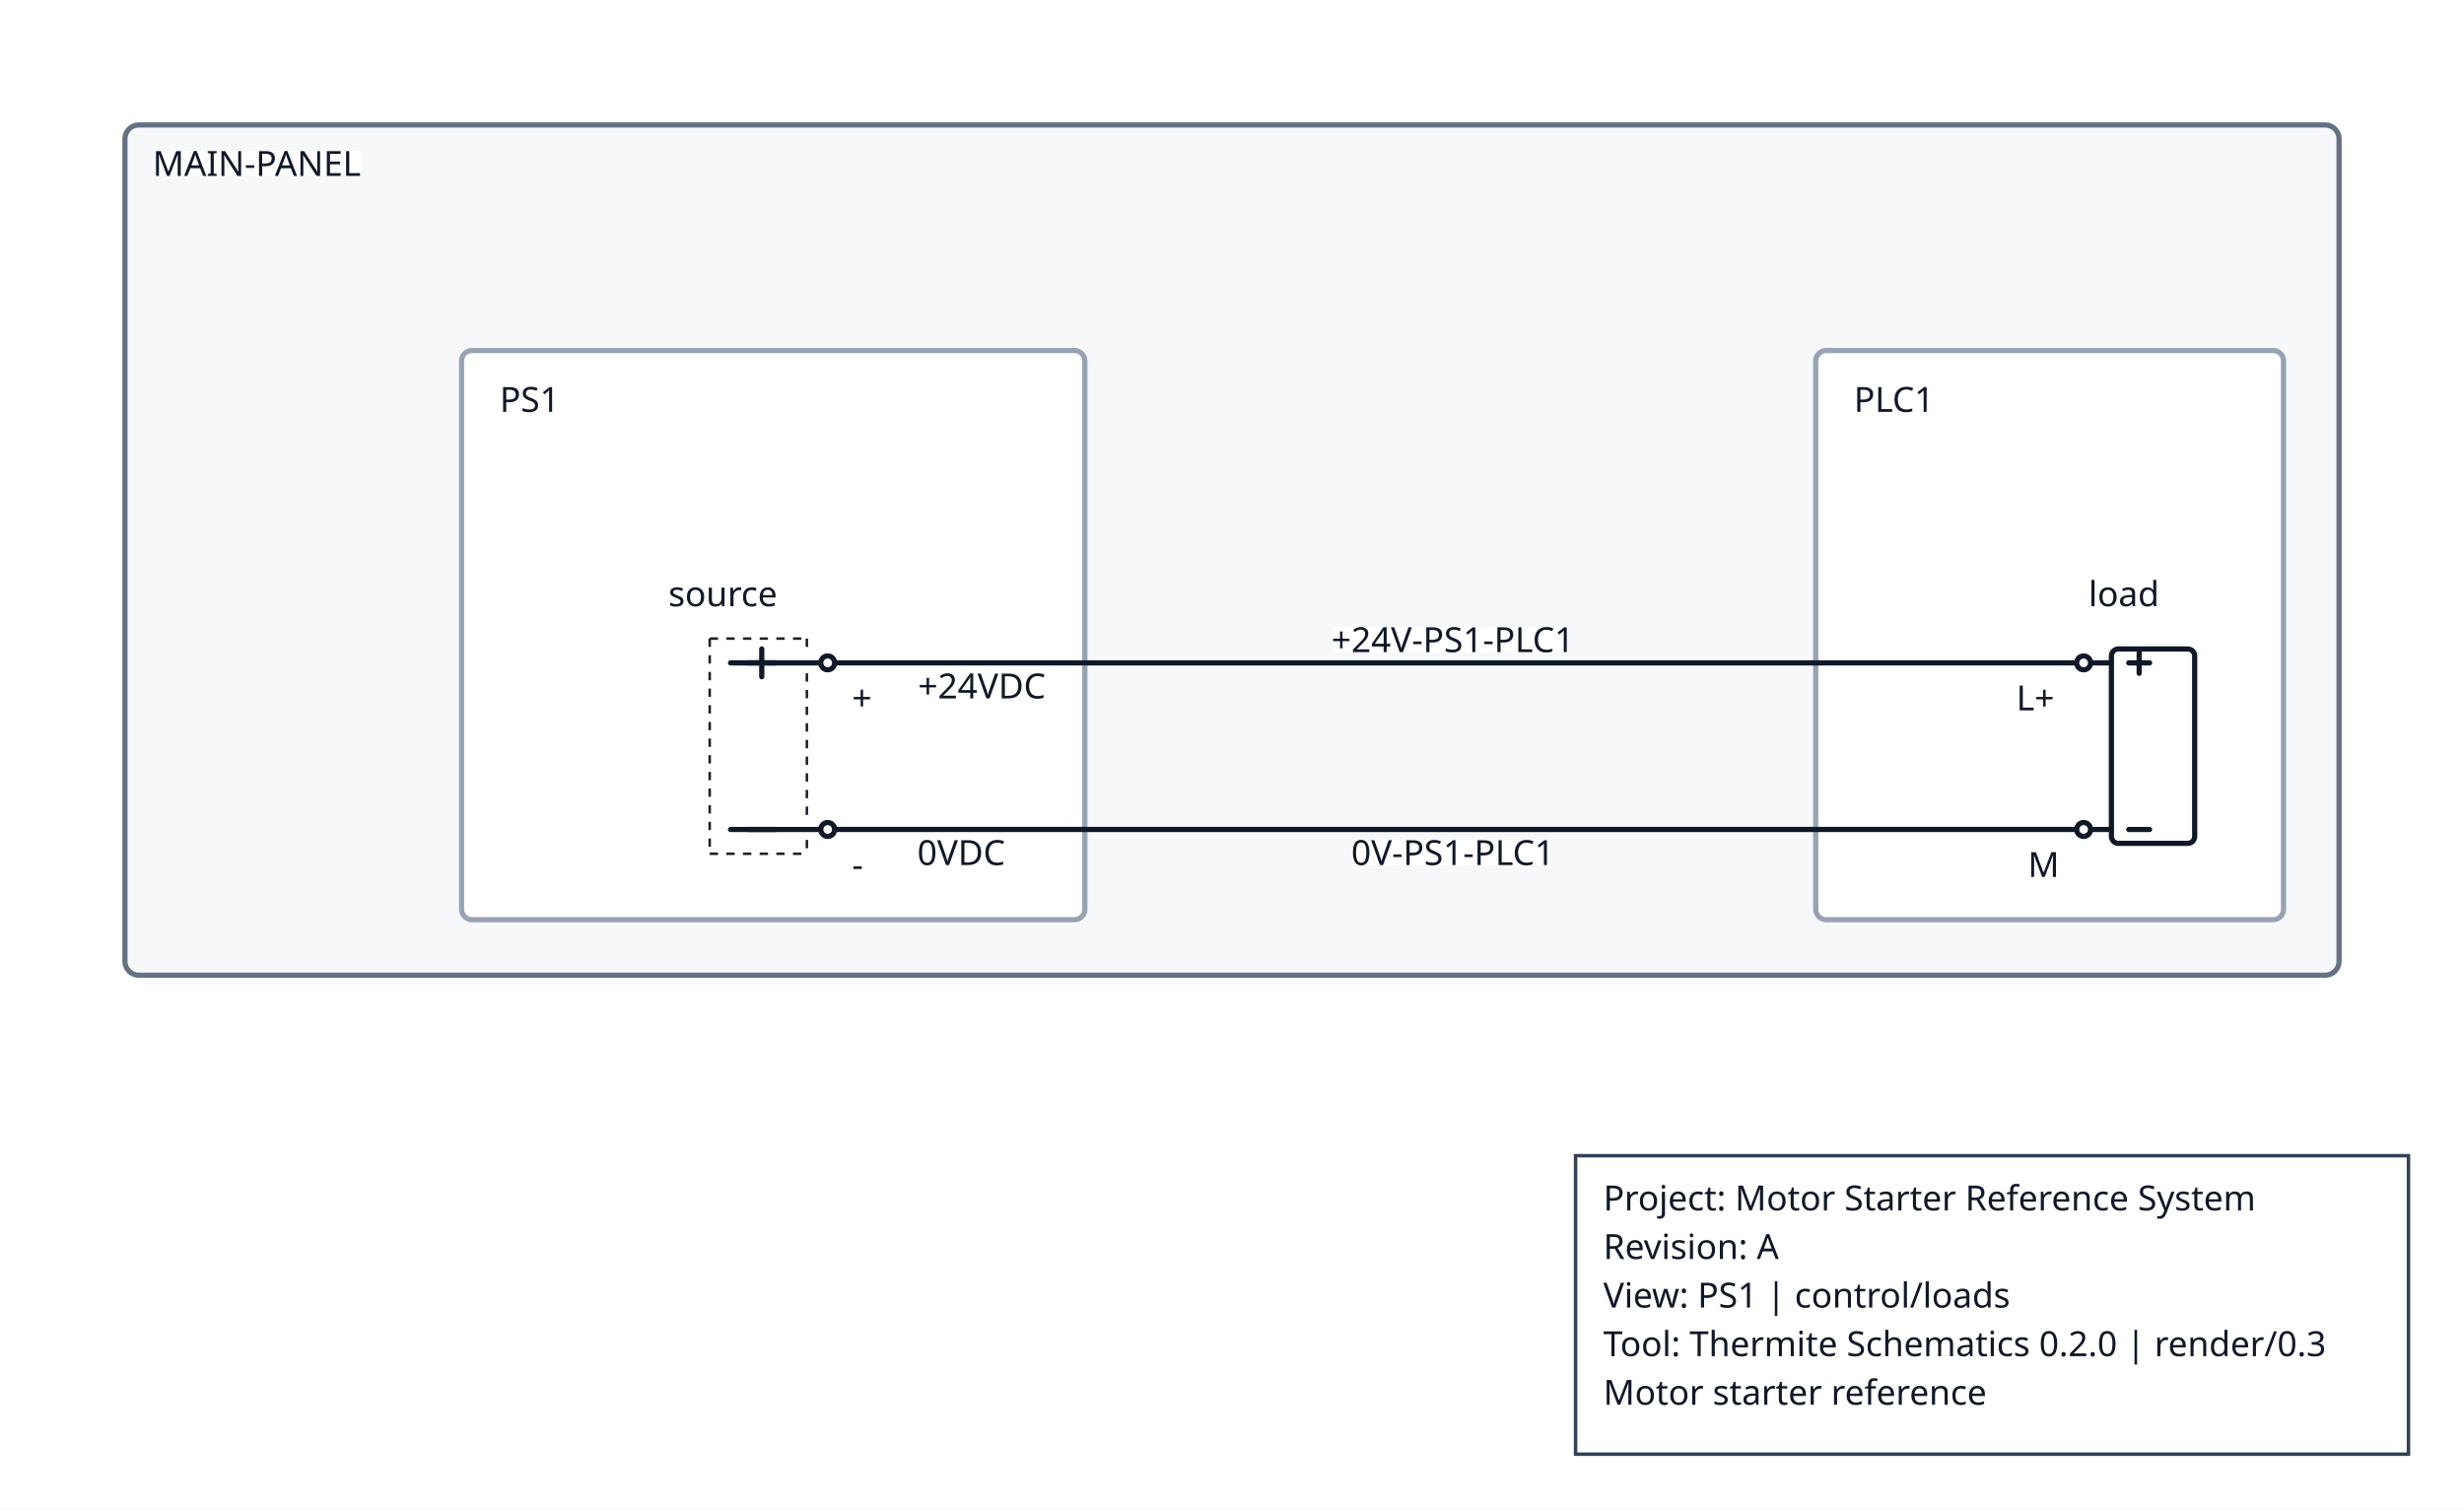
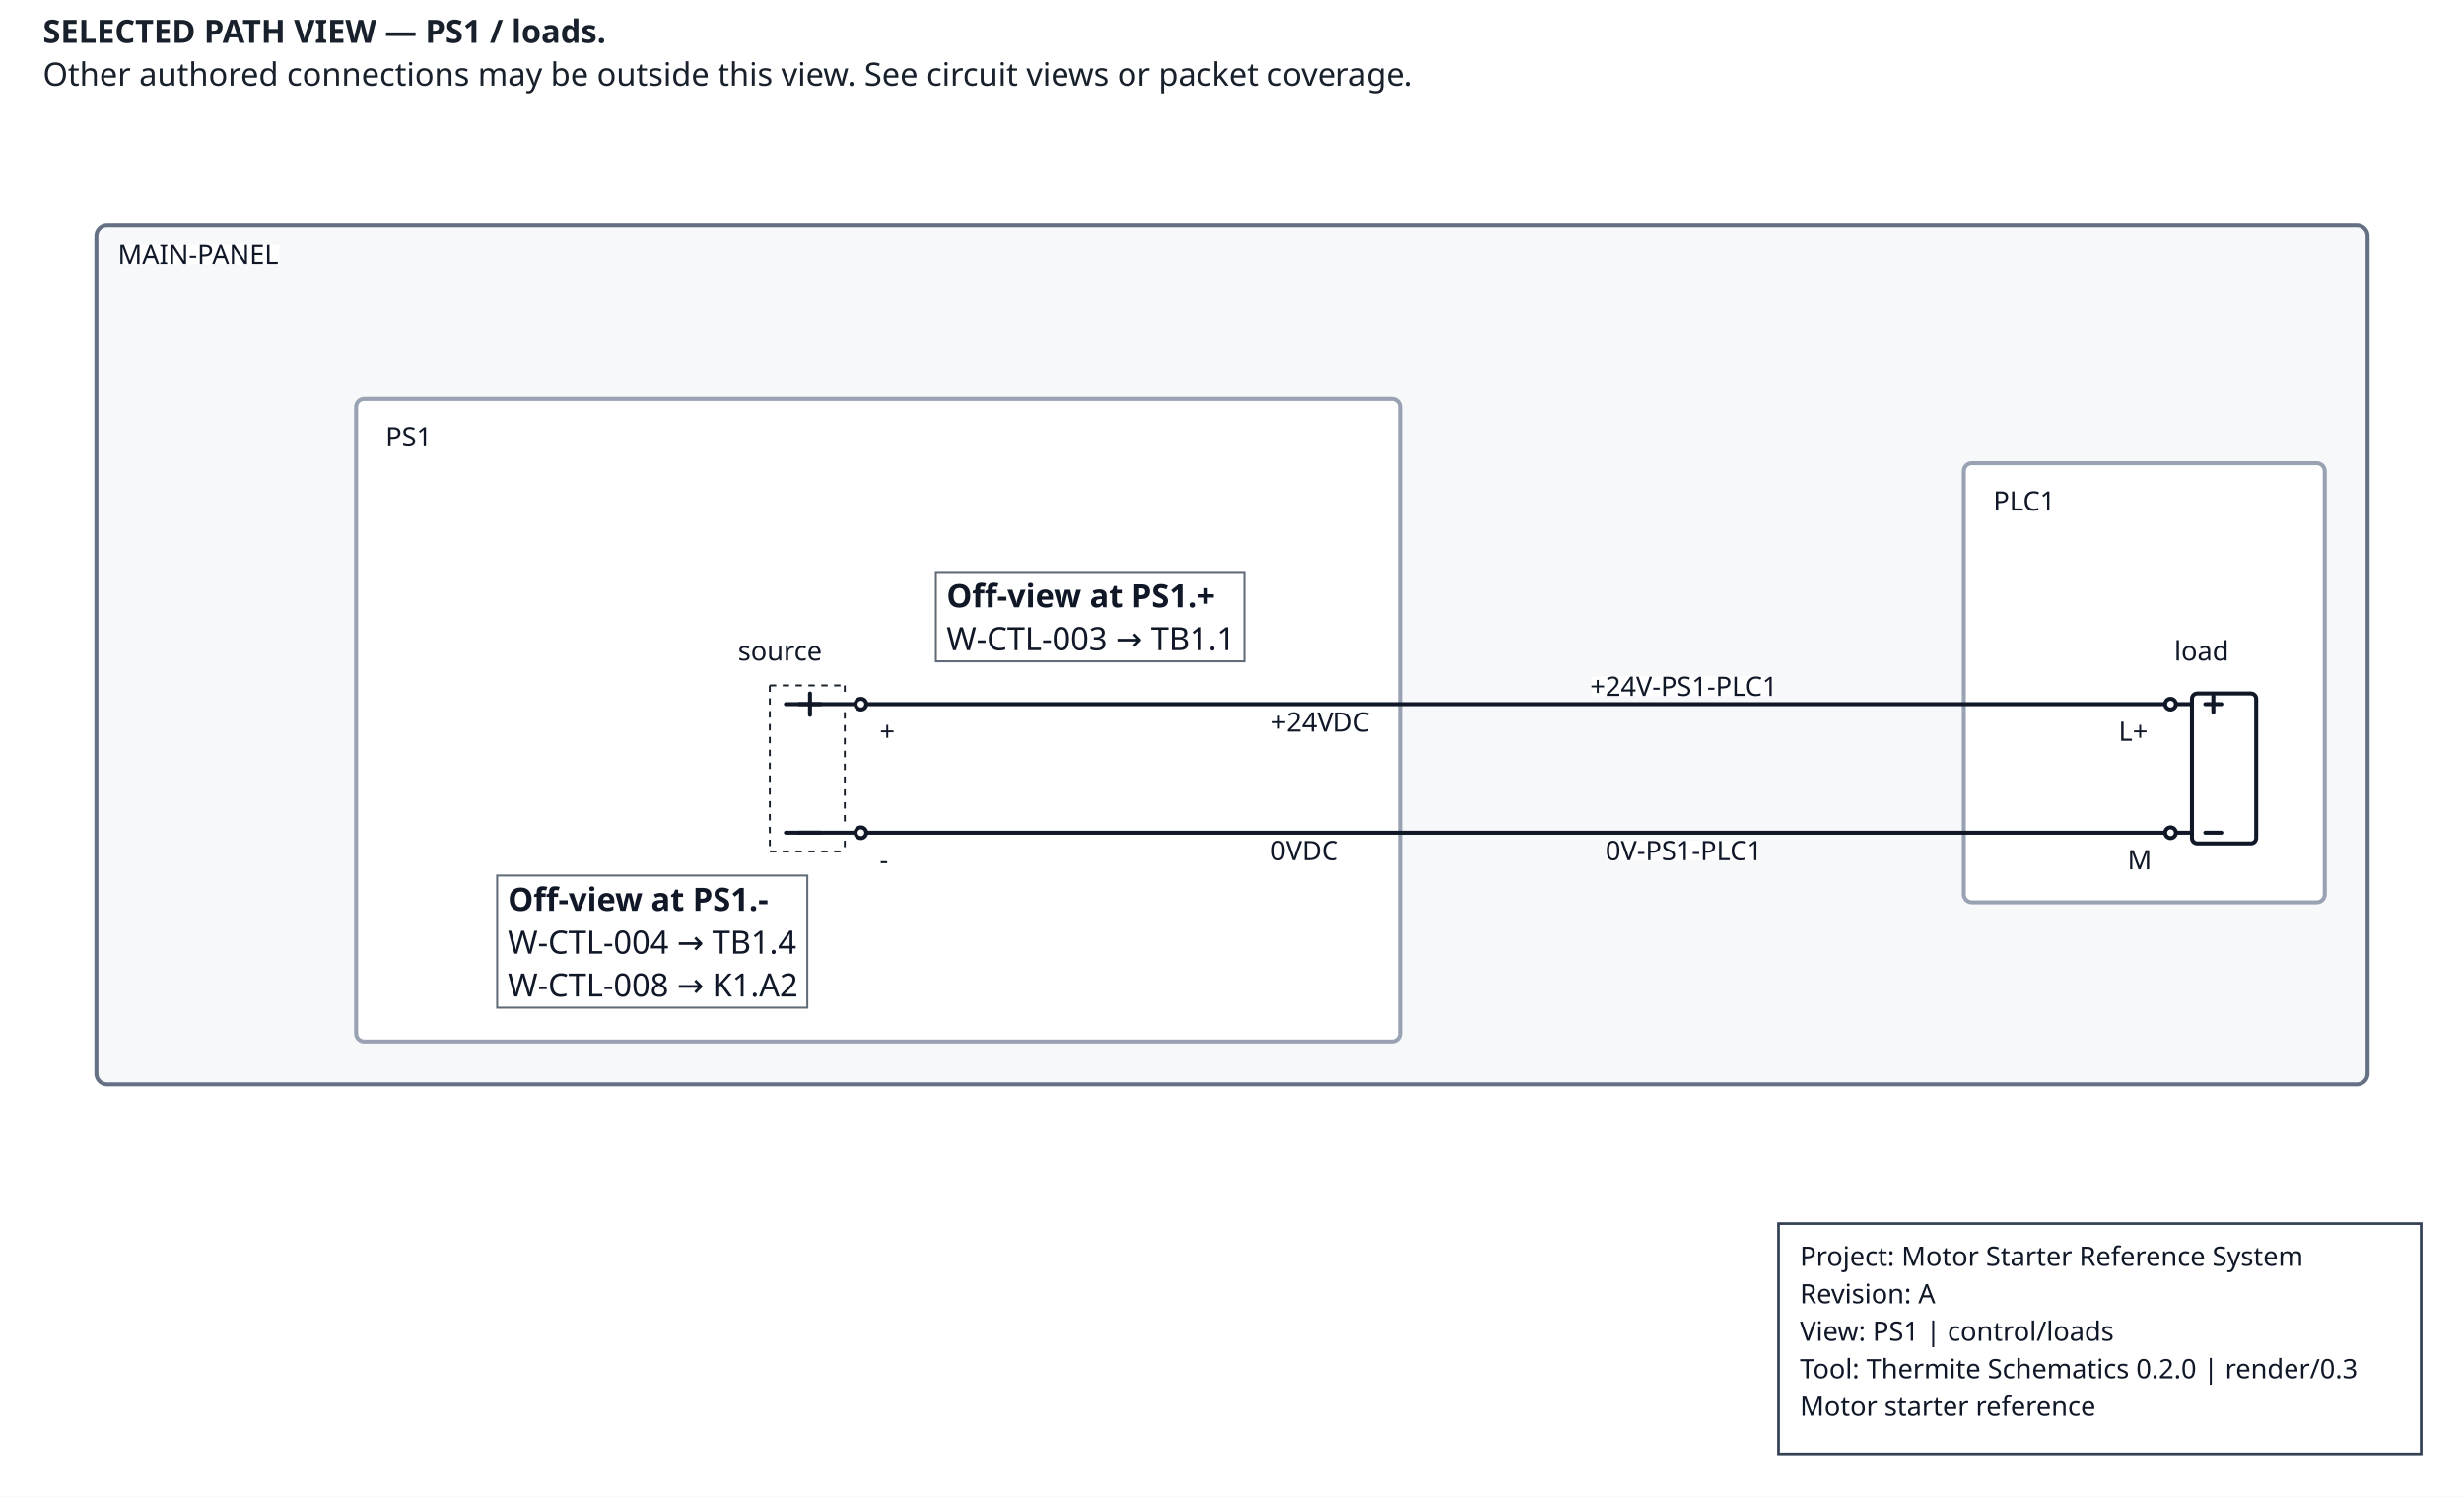
- <svg xmlns="http://www.w3.org/2000/svg" version="1.1" viewBox="0 0 710 435" width="710" height="435" role="img" aria-label="loads schematic: PS1" data-project-name="Motor Starter Reference System" data-project-revision="A" data-tool-version="0.2.0" data-view-format="schematic-view/0.2" data-view-family="control" data-view-intent="loads" data-view-flow="left-to-right" data-renderer-version="render/0.3" data-symbol-catalog-version="ais-symbols/0.3" data-layout-config-version="elk-layered/0.4+elkjs-0.12.0" data-root-device-uid="33a15867-296b-40e4-a56b-15282f131b4c">
+ <svg xmlns="http://www.w3.org/2000/svg" version="1.1" viewBox="0 0 920.2 559" width="920.2" height="559" role="img" aria-label="loads schematic: PS1" data-project-name="Motor Starter Reference System" data-project-revision="A" data-tool-version="0.2.0" data-view-format="schematic-view/0.2" data-view-family="control" data-view-intent="loads" data-view-flow="left-to-right" data-renderer-version="render/0.3" data-symbol-catalog-version="ais-symbols/0.3" data-layout-config-version="elk-layered/0.4+elkjs-0.12.0" data-root-device-uid="33a15867-296b-40e4-a56b-15282f131b4c">
  <style>.location-frame{fill:#f7f8fa;stroke:#667085;stroke-width:1.5}.device-frame{fill:#fff;stroke:#98a2b3;stroke-width:1.5}.net-path{fill:none;stroke:#101828;stroke-width:1.5;stroke-linecap:square;stroke-linejoin:miter}.boundary-path{fill:none;stroke:#475467;stroke-width:1.5;stroke-linecap:square;stroke-linejoin:miter}.symbol-body,.symbol-operator,.symbol-actuator,.symbol-annotation{fill:none;stroke:#101828;stroke-width:1.5;stroke-linecap:round;stroke-linejoin:round}.symbol-terminal{fill:#fff;stroke:#101828;stroke-width:1.5}.terminal-marker{fill:#fff;stroke:#101828;stroke-width:1.5}.junction-dot{fill:#101828;stroke:none}.label-background{fill:#fff;stroke:none}.label-text{fill:#101828;stroke:none}</style>
  <defs>
    <clipPath id="clip-005b0022006c006100620065006c0022002c00220064006500760069006300650022002c0022005b005c0022006400650076006900630065005c0022002c005c002200380031003100340038006100640033002d0038006300300033002d0034006300380064002d0038006300370030002d003600620033003300620062003300620030003200360036005c0022005d0022002c00220064006500760069006300650022005d" clipPathUnits="userSpaceOnUse">
-       <rect width="32.157" height="15.357" x="530.522" y="108.322" />
+       <rect width="32.157" height="15.357" x="740.722" y="132.322" />
    </clipPath>
    <clipPath id="clip-005b0022006c006100620065006c0022002c00220064006500760069006300650022002c0022005b005c0022006400650076006900630065005c0022002c005c002200330033006100310035003800360037002d0032003900360062002d0034003000650034002d0061003500360062002d003100350032003800320066003100330031006200340063005c0022005d0022002c00220064006500760069006300650022005d" clipPathUnits="userSpaceOnUse">
      <rect width="25.957" height="15.357" x="140.322" y="108.322" />
    </clipPath>
    <clipPath id="clip-005b0022006c006100620065006c0022002c002200650064006700650022002c0022005b005c00220077006900720065005c0022002c005c002200350062003700300064003700650063002d0031006100380066002d0034006400350033002d0061003600300062002d006500300037003700610038006600660062003100300064005c0022005d0022002c00220063006f006e0064007500630074006f00720022005d" clipPathUnits="userSpaceOnUse">
-       <rect width="87.957" height="15.357" x="373.922" y="173.322" />
+       <rect width="87.957" height="15.357" x="584.122" y="197.322" />
    </clipPath>
    <clipPath id="clip-005b0022006c006100620065006c0022002c002200650064006700650022002c0022005b005c00220077006900720065005c0022002c005c002200350062003700300064003700650063002d0031006100380066002d0034006400350033002d0061003600300062002d006500300037003700610038006600660062003100300064005c0022005d0022002c0022006e006500740022005d" clipPathUnits="userSpaceOnUse">
-       <rect width="44.557" height="15.357" x="260.722" y="193.322" />
+       <rect width="44.557" height="15.357" x="470.922" y="217.322" />
    </clipPath>
    <clipPath id="clip-005b0022006c006100620065006c0022002c002200650064006700650022002c0022005b005c00220077006900720065005c0022002c005c002200300030006600380066006400650036002d0035003500610064002d0034006200380032002d0038006200660062002d006100630033006100300032003600380031003600310061005c0022005d0022002c00220063006f006e0064007500630074006f00720022005d" clipPathUnits="userSpaceOnUse">
-       <rect width="75.557" height="15.357" x="380.122" y="241.322" />
+       <rect width="75.557" height="15.357" x="590.322" y="265.322" />
    </clipPath>
    <clipPath id="clip-005b0022006c006100620065006c0022002c002200650064006700650022002c0022005b005c00220077006900720065005c0022002c005c002200300030006600380066006400650036002d0035003500610064002d0034006200380032002d0038006200660062002d006100630033006100300032003600380031003600310061005c0022005d0022002c0022006e006500740022005d" clipPathUnits="userSpaceOnUse">
-       <rect width="32.157" height="15.357" x="260.722" y="241.322" />
+       <rect width="32.157" height="15.357" x="470.922" y="265.322" />
    </clipPath>
    <clipPath id="clip-005b0022006c006100620065006c0022002c0022006c006f0063006100740069006f006e0022002c0022005b005c0022006c006f0063006100740069006f006e005c0022002c005c00220061007500740068006f007200650064005c0022002c005c0022004d00410049004e002d00500041004e0045004c005c0022005d0022002c0022006c006f0063006100740069006f006e0022005d" clipPathUnits="userSpaceOnUse">
      <rect width="69.357" height="15.357" x="40.322" y="40.322" />
    </clipPath>
    <clipPath id="clip-005b0022006c006100620065006c0022002c00220070006f007200740022002c0022005b005c00220070006f00720074005c0022002c005c0022005b005c005c005c002200660075006e006300740069006f006e005c005c005c0022002c005c005c005c002200380031003100340038006100640033002d0038006300300033002d0034006300380064002d0038006300370030002d003600620033003300620062003300620030003200360036005c005c005c0022002c005c005c005c00220073007500700070006c0079005c005c005c0022005d005c0022002c005c00220070006f007300690074006900760065005c0022005d0022002c0022007400650072006d0069006e0061006c0022005d" clipPathUnits="userSpaceOnUse">
-       <rect width="19.757" height="15.357" x="577.322" y="194.322" />
+       <rect width="19.757" height="15.357" x="787.522" y="218.322" />
    </clipPath>
    <clipPath id="clip-005b0022006c006100620065006c0022002c00220070006f007200740022002c0022005b005c00220070006f00720074005c0022002c005c0022005b005c005c005c002200660075006e006300740069006f006e005c005c005c0022002c005c005c005c002200380031003100340038006100640033002d0038006300300033002d0034006300380064002d0038006300370030002d003600620033003300620062003300620030003200360036005c005c005c0022002c005c005c005c00220073007500700070006c0079005c005c005c0022005d005c0022002c005c002200720065007400750072006e005c0022005d0022002c0022007400650072006d0069006e0061006c0022005d" clipPathUnits="userSpaceOnUse">
-       <rect width="16.427" height="15.357" x="580.652" y="242.322" />
+       <rect width="16.427" height="15.357" x="790.852" y="266.322" />
    </clipPath>
    <clipPath id="clip-005b0022006c006100620065006c0022002c00220070006f007200740022002c0022005b005c00220070006f00720074005c0022002c005c0022005b005c005c005c002200660075006e006300740069006f006e005c005c005c0022002c005c005c005c002200330033006100310035003800360037002d0032003900360062002d0034003000650034002d0061003500360062002d003100350032003800320066003100330031006200340063005c005c005c0022002c005c005c005c002200640063005f006f00750074007000750074005c005c005c0022005d005c0022002c005c00220070006f007300690074006900760065005c0022005d0022002c0022007400650072006d0069006e0061006c0022005d" clipPathUnits="userSpaceOnUse">
-       <rect width="13.557" height="15.357" x="241.822" y="194.322" />
+       <rect width="13.557" height="15.357" x="324.822" y="218.322" />
    </clipPath>
    <clipPath id="clip-005b0022006c006100620065006c0022002c00220070006f007200740022002c0022005b005c00220070006f00720074005c0022002c005c0022005b005c005c005c002200660075006e006300740069006f006e005c005c005c0022002c005c005c005c002200330033006100310035003800360037002d0032003900360062002d0034003000650034002d0061003500360062002d003100350032003800320066003100330031006200340063005c005c005c0022002c005c005c005c002200640063005f006f00750074007000750074005c005c005c0022005d005c0022002c005c002200720065007400750072006e005c0022005d0022002c0022007400650072006d0069006e0061006c0022005d" clipPathUnits="userSpaceOnUse">
-       <rect width="13.557" height="15.357" x="241.822" y="242.322" />
+       <rect width="13.557" height="15.357" x="324.822" y="266.322" />
    </clipPath>
    <clipPath id="clip-005b0022006c006100620065006c0022002c002200730079006d0062006f006c0022002c0022005b005c002200660075006e006300740069006f006e005c0022002c005c002200380031003100340038006100640033002d0038006300300033002d0034006300380064002d0038006300370030002d003600620033003300620062003300620030003200360036005c0022002c005c00220073007500700070006c0079005c0022005d0022002c002200660075006e006300740069006f006e0022005d" clipPathUnits="userSpaceOnUse">
-       <rect width="44.557" height="15.357" x="598.122" y="164.322" />
+       <rect width="44.557" height="15.357" x="808.322" y="188.322" />
    </clipPath>
    <clipPath id="clip-005b0022006c006100620065006c0022002c002200730079006d0062006f006c0022002c0022005b005c002200660075006e006300740069006f006e005c0022002c005c002200330033006100310035003800360037002d0032003900360062002d0034003000650034002d0061003500360062002d003100350032003800320066003100330031006200340063005c0022002c005c002200640063005f006f00750074007000750074005c0022005d0022002c002200660075006e006300740069006f006e0022005d" clipPathUnits="userSpaceOnUse">
-       <rect width="63.157" height="15.357" x="188.922" y="164.322" />
+       <rect width="63.157" height="15.357" x="271.922" y="188.322" />
    </clipPath>
  </defs>
-   <rect width="710" height="435" class="canvas-background" x="0" y="0" fill="#ffffff" />
-   <g id="location-0061007500740068006f007200650064--004d00410049004e002d00500041004e0045004c" class="location-group" data-location="MAIN-PANEL">
-     <rect width="638" height="245" class="location-frame" x="36" y="36" rx="4" ry="4" />
+   <rect width="920.2" height="559" class="canvas-background" x="0" y="0" fill="#ffffff" />
+   <g class="selected-view-notice" data-selected-view-notice="true">
+     <text x="16" y="16" fill="#18212b" font-family="Thermite Sans, Thermite Math, sans-serif" font-size="12" font-weight="700">SELECTED PATH VIEW — PS1 / loads.</text>
+     <text x="16" y="32" fill="#18212b" font-family="Thermite Sans, Thermite Math, sans-serif" font-size="12">Other authored connections may be outside this view. See circuit views or packet coverage.</text>
  </g>
-   <g id="device-00330033006100310035003800360037002d0032003900360062002d0034003000650034002d0061003500360062002d003100350032003800320066003100330031006200340063" class="device-group" data-location="MAIN-PANEL" data-device-uid="33a15867-296b-40e4-a56b-15282f131b4c" data-designation="PS1" data-type-id="core:psu-24vdc">
-     <rect width="179.6" height="164" class="device-frame" x="133" y="101" rx="3" ry="3" />
+   <g transform="translate(0 48)">
+     <g id="location-0061007500740068006f007200650064--004d00410049004e002d00500041004e0045004c" class="location-group" data-location="MAIN-PANEL">
+       <rect width="848.2" height="321" class="location-frame" x="36" y="36" rx="4" ry="4" />
+     </g>
+     <g id="device-00330033006100310035003800360037002d0032003900360062002d0034003000650034002d0061003500360062002d003100350032003800320066003100330031006200340063" class="device-group" data-location="MAIN-PANEL" data-device-uid="33a15867-296b-40e4-a56b-15282f131b4c" data-designation="PS1" data-type-id="core:psu-24vdc">
+       <rect width="389.8" height="240" class="device-frame" x="133" y="101" rx="3" ry="3" />
+     </g>
+     <g id="device-00380031003100340038006100640033002d0038006300300033002d0034006300380064002d0038006300370030002d003600620033003300620062003300620030003200360036" class="device-group" data-location="MAIN-PANEL" data-device-uid="81148ad3-8c03-4c8d-8c70-6b33bb3b0266" data-designation="PLC1" data-type-id="core:plc-compact">
+       <rect width="134.8" height="164" class="device-frame" x="733.4" y="125" rx="3" ry="3" />
+     </g>
+     <g id="net-006e00650074003a007300680061003200350036003a0033006400310033003700370036003100650035003800620034003400350065006400320036003700650030003900310066003000340063006100640037003800320061006300640063006500630032006600360061003900660037003600320035003900340035003300310034003700360064003500340032003000320061" class="net-group" data-net-id="net:sha256:3d137761e58b445ed267e091f04cad782acdcec2f6a9f762594531476d54202a" data-potential-uid="46be3efd-17b7-43ee-bb9d-a019c4fb2cdd" data-potential-name="+24VDC">
+       <path id="wire-00350062003700300064003700650063002d0031006100380066002d0034006400350033002d0061003600300062002d006500300037003700610038006600660062003100300064" class="net-path wire-path" d="M 321.5 215 H 810.6" data-designation="W-CTL-001" data-net-id="net:sha256:3d137761e58b445ed267e091f04cad782acdcec2f6a9f762594531476d54202a" data-wire-uid="5b70d7ec-1a8f-4d53-a60b-e077a8ffb10d" data-source-device-uid="81148ad3-8c03-4c8d-8c70-6b33bb3b0266" data-source-terminal-key="L+" data-target-device-uid="33a15867-296b-40e4-a56b-15282f131b4c" data-target-terminal-key="+" />
+     </g>
+     <g id="net-006e00650074003a007300680061003200350036003a0037003200610030003100350066003000380032003100360066003300380061003000360037006500660061003900640063006300350066003700360061006400320065006400390032003400360063006200350036003400660030003700640063006400320061006200610065006400340035003700630033003600360064" class="net-group" data-net-id="net:sha256:72a015f08216f38a067efa9dcc5f76ad2ed9246cb564f07dcd2abaed457c366d" data-potential-uid="aaccbc22-3208-42dd-ae26-54dce0250f8d" data-potential-name="0VDC">
+       <path id="wire-00300030006600380066006400650036002d0035003500610064002d0034006200380032002d0038006200660062002d006100630033006100300032003600380031003600310061" class="net-path wire-path" d="M 321.5 263 H 810.6" data-designation="W-CTL-002" data-net-id="net:sha256:72a015f08216f38a067efa9dcc5f76ad2ed9246cb564f07dcd2abaed457c366d" data-wire-uid="00f8fde6-55ad-4b82-8bfb-ac3a0268161a" data-source-device-uid="81148ad3-8c03-4c8d-8c70-6b33bb3b0266" data-source-terminal-key="M" data-target-device-uid="33a15867-296b-40e4-a56b-15282f131b4c" data-target-terminal-key="-" />
+     </g>
+     <g id="function-00330033006100310035003800360037002d0032003900360062002d0034003000650034002d0061003500360062002d003100350032003800320066003100330031006200340063--00640063005f006f00750074007000750074" class="symbol function-symbol source" transform="translate(285.5 207)" data-symbol-id="ais:power-source-dc" data-device-uid="33a15867-296b-40e4-a56b-15282f131b4c" data-function-key="dc_output">
+       <line class="symbol-enclosure" x1="2" y1="1" x2="2" y2="63" fill="none" stroke="#17212b" stroke-width="0.72" stroke-dasharray="2.4 2.4" />
+       <line class="symbol-enclosure" x1="30" y1="1" x2="30" y2="5" fill="none" stroke="#17212b" stroke-width="0.72" stroke-dasharray="2.4 2.4" />
+       <line class="symbol-enclosure" x1="30" y1="11" x2="30" y2="53" fill="none" stroke="#17212b" stroke-width="0.72" stroke-dasharray="2.4 2.4" />
+       <line class="symbol-enclosure" x1="30" y1="59" x2="30" y2="63" fill="none" stroke="#17212b" stroke-width="0.72" stroke-dasharray="2.4 2.4" />
+       <line class="symbol-enclosure" x1="2" y1="1" x2="30" y2="1" fill="none" stroke="#17212b" stroke-width="0.72" stroke-dasharray="2.4 2.4" />
+       <line class="symbol-enclosure" x1="2" y1="63" x2="30" y2="63" fill="none" stroke="#17212b" stroke-width="0.72" stroke-dasharray="2.4 2.4" />
+       <line class="symbol-body" x1="8" y1="8" x2="36" y2="8" />
+       <line class="symbol-body" x1="8" y1="56" x2="36" y2="56" />
+       <line class="symbol-annotation" x1="13" y1="8" x2="21" y2="8" />
+       <line class="symbol-annotation" x1="17" y1="4" x2="17" y2="12" />
+       <line class="symbol-annotation" x1="13" y1="56" x2="21" y2="56" />
+       <circle id="terminal-00330033006100310035003800360037002d0032003900360062002d0034003000650034002d0061003500360062002d003100350032003800320066003100330031006200340063--002b--0070006f007300690074006900760065" class="terminal-marker" cx="36" cy="8" r="2" data-device-uid="33a15867-296b-40e4-a56b-15282f131b4c" data-designation="PS1" data-terminal-key="+" data-member-function-key="dc_output" data-net-id="net:sha256:3d137761e58b445ed267e091f04cad782acdcec2f6a9f762594531476d54202a" />
+       <circle id="terminal-00330033006100310035003800360037002d0032003900360062002d0034003000650034002d0061003500360062002d003100350032003800320066003100330031006200340063--002d--00720065007400750072006e" class="terminal-marker" cx="36" cy="56" r="2" data-device-uid="33a15867-296b-40e4-a56b-15282f131b4c" data-designation="PS1" data-terminal-key="-" data-member-function-key="dc_output" data-net-id="net:sha256:72a015f08216f38a067efa9dcc5f76ad2ed9246cb564f07dcd2abaed457c366d" />
+     </g>
+     <g id="function-00380031003100340038006100640033002d0038006300300033002d0034006300380064002d0038006300370030002d003600620033003300620062003300620030003200360036--0073007500700070006c0079" class="symbol function-symbol load" transform="translate(810.6 207)" data-symbol-id="ais:dc-load" data-device-uid="81148ad3-8c03-4c8d-8c70-6b33bb3b0266" data-function-key="supply">
+       <line class="symbol-body" x1="0" y1="8" x2="8" y2="8" />
+       <line class="symbol-body" x1="0" y1="56" x2="8" y2="56" />
+       <rect width="24" height="56" class="symbol-body" x="8" y="4" rx="2" ry="2" />
+       <line class="symbol-annotation" x1="13" y1="8" x2="19" y2="8" />
+       <line class="symbol-annotation" x1="16" y1="5" x2="16" y2="11" />
+       <line class="symbol-annotation" x1="13" y1="56" x2="19" y2="56" />
+       <circle id="terminal-00380031003100340038006100640033002d0038006300300033002d0034006300380064002d0038006300370030002d003600620033003300620062003300620030003200360036--004c002b--0070006f007300690074006900760065" class="terminal-marker" cx="0" cy="8" r="2" data-device-uid="81148ad3-8c03-4c8d-8c70-6b33bb3b0266" data-designation="PLC1" data-terminal-key="L+" data-member-function-key="supply" data-net-id="net:sha256:3d137761e58b445ed267e091f04cad782acdcec2f6a9f762594531476d54202a" />
+       <circle id="terminal-00380031003100340038006100640033002d0038006300300033002d0034006300380064002d0038006300370030002d003600620033003300620062003300620030003200360036--004d--00720065007400750072006e" class="terminal-marker" cx="0" cy="56" r="2" data-device-uid="81148ad3-8c03-4c8d-8c70-6b33bb3b0266" data-designation="PLC1" data-terminal-key="M" data-member-function-key="supply" data-net-id="net:sha256:72a015f08216f38a067efa9dcc5f76ad2ed9246cb564f07dcd2abaed457c366d" />
+     </g>
+     <rect width="20.19" height="7.34" class="label-background label-device" x="745.37" y="135.44" />
+     <text class="label-text label-device" clip-path="url(#clip-005b0022006c006100620065006c0022002c00220064006500760069006300650022002c0022005b005c0022006400650076006900630065005c0022002c005c002200380031003100340038006100640033002d0038006300300033002d0034006300380064002d0038006300370030002d003600620033003300620062003300620030003200360036005c0022005d0022002c00220064006500760069006300650022005d)" x="744.4" y="142.68" font-family="Thermite Sans, Thermite Math, sans-serif" font-size="10" text-anchor="start" dominant-baseline="alphabetic">PLC1</text>
+     <rect width="14.12" height="7.34" class="label-background label-device" x="144.97" y="111.44" />
+     <text class="label-text label-device" clip-path="url(#clip-005b0022006c006100620065006c0022002c00220064006500760069006300650022002c0022005b005c0022006400650076006900630065005c0022002c005c002200330033006100310035003800360037002d0032003900360062002d0034003000650034002d0061003500360062002d003100350032003800320066003100330031006200340063005c0022005d0022002c00220064006500760069006300650022005d)" x="144" y="118.68" font-family="Thermite Sans, Thermite Math, sans-serif" font-size="10" text-anchor="start" dominant-baseline="alphabetic">PS1</text>
+     <rect width="67.52" height="7.34" class="label-background label-conductor" x="594.34" y="204.66" />
+     <text class="label-text label-conductor" clip-path="url(#clip-005b0022006c006100620065006c0022002c002200650064006700650022002c0022005b005c00220077006900720065005c0022002c005c002200350062003700300064003700650063002d0031006100380066002d0034006400350033002d0061003600300062002d006500300037003700610038006600660062003100300064005c0022005d0022002c00220063006f006e0064007500630074006f00720022005d)" x="593.84" y="211.9" font-family="Thermite Sans, Thermite Math, sans-serif" font-size="10" text-anchor="start" dominant-baseline="alphabetic">+24V-PS1-PLC1</text>
+     <rect width="35.97" height="7.34" class="label-background label-net" x="475.215" y="218" />
+     <text class="label-text label-net" clip-path="url(#clip-005b0022006c006100620065006c0022002c002200650064006700650022002c0022005b005c00220077006900720065005c0022002c005c002200350062003700300064003700650063002d0031006100380066002d0034006400350033002d0061003600300062002d006500300037003700610038006600660062003100300064005c0022005d0022002c0022006e006500740022005d)" x="474.715" y="225.24" font-family="Thermite Sans, Thermite Math, sans-serif" font-size="10" text-anchor="start" dominant-baseline="alphabetic">+24VDC</text>
+     <rect width="56.09" height="7.35" class="label-background label-conductor" x="600.055" y="266" />
+     <text class="label-text label-conductor" clip-path="url(#clip-005b0022006c006100620065006c0022002c002200650064006700650022002c0022005b005c00220077006900720065005c0022002c005c002200300030006600380066006400650036002d0035003500610064002d0034006200380032002d0038006200660062002d006100630033006100300032003600380031003600310061005c0022005d0022002c00220063006f006e0064007500630074006f00720022005d)" x="599.565" y="273.25" font-family="Thermite Sans, Thermite Math, sans-serif" font-size="10" text-anchor="start" dominant-baseline="alphabetic">0V-PS1-PLC1</text>
+     <rect width="24.017" height="7.35" class="label-background label-net" x="474.991" y="266" />
+     <text class="label-text label-net" clip-path="url(#clip-005b0022006c006100620065006c0022002c002200650064006700650022002c0022005b005c00220077006900720065005c0022002c005c002200300030006600380066006400650036002d0035003500610064002d0034006200380032002d0038006200660062002d006100630033006100300032003600380031003600310061005c0022005d0022002c0022006e006500740022005d)" x="474.512" y="273.25" font-family="Thermite Sans, Thermite Math, sans-serif" font-size="10" text-anchor="start" dominant-baseline="alphabetic" textLength="24.8" lengthAdjust="spacingAndGlyphs">0VDC</text>
+     <rect width="59.29" height="7.17" class="label-background label-location" x="44.97" y="43.51" />
+     <text class="label-text label-location" clip-path="url(#clip-005b0022006c006100620065006c0022002c0022006c006f0063006100740069006f006e0022002c0022005b005c0022006c006f0063006100740069006f006e005c0022002c005c00220061007500740068006f007200650064005c0022002c005c0022004d00410049004e002d00500041004e0045004c005c0022005d0022002c0022006c006f0063006100740069006f006e0022005d)" x="44" y="50.68" font-family="Thermite Sans, Thermite Math, sans-serif" font-size="10" text-anchor="start" dominant-baseline="alphabetic">MAIN-PANEL</text>
+     <rect width="9.47" height="7.14" class="label-background label-terminal" x="792.17" y="221.54" />
+     <text class="label-text label-terminal" clip-path="url(#clip-005b0022006c006100620065006c0022002c00220070006f007200740022002c0022005b005c00220070006f00720074005c0022002c005c0022005b005c005c005c002200660075006e006300740069006f006e005c005c005c0022002c005c005c005c002200380031003100340038006100640033002d0038006300300033002d0034006300380064002d0038006300370030002d003600620033003300620062003300620030003200360036005c005c005c0022002c005c005c005c00220073007500700070006c0079005c005c005c0022005d005c0022002c005c00220070006f007300690074006900760065005c0022005d0022002c0022007400650072006d0069006e0061006c0022005d)" x="791.2" y="228.68" font-family="Thermite Sans, Thermite Math, sans-serif" font-size="10" text-anchor="start" dominant-baseline="alphabetic">L+</text>
+     <rect width="7.13" height="7.14" class="label-background label-terminal" x="795.5" y="269.54" />
+     <text class="label-text label-terminal" clip-path="url(#clip-005b0022006c006100620065006c0022002c00220070006f007200740022002c0022005b005c00220070006f00720074005c0022002c005c0022005b005c005c005c002200660075006e006300740069006f006e005c005c005c0022002c005c005c005c002200380031003100340038006100640033002d0038006300300033002d0034006300380064002d0038006300370030002d003600620033003300620062003300620030003200360036005c005c005c0022002c005c005c005c00220073007500700070006c0079005c005c005c0022005d005c0022002c005c002200720065007400750072006e005c0022005d0022002c0022007400650072006d0069006e0061006c0022005d)" x="794.53" y="276.68" font-family="Thermite Sans, Thermite Math, sans-serif" font-size="10" text-anchor="start" dominant-baseline="alphabetic">M</text>
+     <rect width="4.7" height="4.84" class="label-background label-terminal" x="329" y="222.73" />
+     <text class="label-text label-terminal" clip-path="url(#clip-005b0022006c006100620065006c0022002c00220070006f007200740022002c0022005b005c00220070006f00720074005c0022002c005c0022005b005c005c005c002200660075006e006300740069006f006e005c005c005c0022002c005c005c005c002200330033006100310035003800360037002d0032003900360062002d0034003000650034002d0061003500360062002d003100350032003800320066003100330031006200340063005c005c005c0022002c005c005c005c002200640063005f006f00750074007000750074005c005c005c0022005d005c0022002c005c00220070006f007300690074006900760065005c0022005d0022002c0022007400650072006d0069006e0061006c0022005d)" x="328.5" y="228.68" font-family="Thermite Sans, Thermite Math, sans-serif" font-size="10" text-anchor="start" dominant-baseline="alphabetic">+</text>
+     <g class="off-view-annotation" data-off-view-conductors="[{&quot;kind&quot;:&quot;wire&quot;,&quot;uid&quot;:&quot;c3a0ee52-fbc4-4034-8d6a-ab9832e0f44c&quot;}]" data-off-view-terminal="PS1.+" data-off-view-terminal-id="{&quot;deviceUid&quot;:&quot;33a15867-296b-40e4-a56b-15282f131b4c&quot;,&quot;terminalKey&quot;:&quot;+&quot;}">
+       <rect width="115.208" height="33.348" class="off-view-card" x="349.5" y="165.652" fill="none" stroke="#616b78" stroke-width="0.75" />
+       <text class="off-view-heading" x="353.5" y="178.832" fill="#101828" font-family="Thermite Sans, Thermite Math, sans-serif" font-size="12" font-weight="700">Off-view at PS1.+</text>
+       <text class="off-view-row" x="353.5" y="194.832" fill="#101828" font-family="Thermite Sans, Thermite Math, sans-serif" font-size="12">W-CTL-003 → TB1.1</text>
+     </g>
+     <rect width="2.42" height="0.78" class="label-background label-terminal" x="328.9" y="273.61" />
+     <text class="label-text label-terminal" clip-path="url(#clip-005b0022006c006100620065006c0022002c00220070006f007200740022002c0022005b005c00220070006f00720074005c0022002c005c0022005b005c005c005c002200660075006e006300740069006f006e005c005c005c0022002c005c005c005c002200330033006100310035003800360037002d0032003900360062002d0034003000650034002d0061003500360062002d003100350032003800320066003100330031006200340063005c005c005c0022002c005c005c005c002200640063005f006f00750074007000750074005c005c005c0022005d005c0022002c005c002200720065007400750072006e005c0022005d0022002c0022007400650072006d0069006e0061006c0022005d)" x="328.5" y="276.68" font-family="Thermite Sans, Thermite Math, sans-serif" font-size="10" text-anchor="start" dominant-baseline="alphabetic">-</text>
+     <g class="off-view-annotation" data-off-view-conductors="[{&quot;kind&quot;:&quot;wire&quot;,&quot;uid&quot;:&quot;868a2ef8-ebb2-427b-92dd-3f521b339dd7&quot;},{&quot;kind&quot;:&quot;wire&quot;,&quot;uid&quot;:&quot;de231b10-b644-4aea-8d9d-16252196c3d3&quot;}]" data-off-view-terminal="PS1.-" data-off-view-terminal-id="{&quot;deviceUid&quot;:&quot;33a15867-296b-40e4-a56b-15282f131b4c&quot;,&quot;terminalKey&quot;:&quot;-&quot;}">
+       <rect width="115.832" height="49.348" class="off-view-card" x="185.668" y="279" fill="none" stroke="#616b78" stroke-width="0.75" />
+       <text class="off-view-heading" x="189.668" y="292.18" fill="#101828" font-family="Thermite Sans, Thermite Math, sans-serif" font-size="12" font-weight="700">Off-view at PS1.-</text>
+       <text class="off-view-row" x="189.668" y="308.18" fill="#101828" font-family="Thermite Sans, Thermite Math, sans-serif" font-size="12">W-CTL-004 → TB1.4</text>
+       <text class="off-view-row" x="189.668" y="324.18" fill="#101828" font-family="Thermite Sans, Thermite Math, sans-serif" font-size="12">W-CTL-008 → K1.A2</text>
+     </g>
+     <rect width="18.69" height="7.7" class="label-background label-function" x="812.85" y="191.08" />
+     <text class="label-text label-function" clip-path="url(#clip-005b0022006c006100620065006c0022002c002200730079006d0062006f006c0022002c0022005b005c002200660075006e006300740069006f006e005c0022002c005c002200380031003100340038006100640033002d0038006300300033002d0034006300380064002d0038006300370030002d003600620033003300620062003300620030003200360036005c0022002c005c00220073007500700070006c0079005c0022005d0022002c002200660075006e006300740069006f006e0022005d)" x="812" y="198.68" font-family="Thermite Sans, Thermite Math, sans-serif" font-size="10" text-anchor="start" dominant-baseline="alphabetic">load</text>
+     <rect width="30.57" height="5.56" class="label-background label-function" x="276.11" y="193.22" />
+     <text class="label-text label-function" clip-path="url(#clip-005b0022006c006100620065006c0022002c002200730079006d0062006f006c0022002c0022005b005c002200660075006e006300740069006f006e005c0022002c005c002200330033006100310035003800360037002d0032003900360062002d0034003000650034002d0061003500360062002d003100350032003800320066003100330031006200340063005c0022002c005c002200640063005f006f00750074007000750074005c0022005d0022002c002200660075006e006300740069006f006e0022005d)" x="275.6" y="198.68" font-family="Thermite Sans, Thermite Math, sans-serif" font-size="10" text-anchor="start" dominant-baseline="alphabetic">source</text>
  </g>
-   <g id="device-00380031003100340038006100640033002d0038006300300033002d0034006300380064002d0038006300370030002d003600620033003300620062003300620030003200360036" class="device-group" data-location="MAIN-PANEL" data-device-uid="81148ad3-8c03-4c8d-8c70-6b33bb3b0266" data-designation="PLC1" data-type-id="core:plc-compact">
-     <rect width="134.8" height="164" class="device-frame" x="523.2" y="101" rx="3" ry="3" />
-   </g>
-   <g id="net-006e00650074003a007300680061003200350036003a0033006400310033003700370036003100650035003800620034003400350065006400320036003700650030003900310066003000340063006100640037003800320061006300640063006500630032006600360061003900660037003600320035003900340035003300310034003700360064003500340032003000320061" class="net-group" data-net-id="net:sha256:3d137761e58b445ed267e091f04cad782acdcec2f6a9f762594531476d54202a" data-potential-uid="46be3efd-17b7-43ee-bb9d-a019c4fb2cdd" data-potential-name="+24VDC">
-     <path id="wire-00350062003700300064003700650063002d0031006100380066002d0034006400350033002d0061003600300062002d006500300037003700610038006600660062003100300064" class="net-path wire-path" d="M 238.5 191 H 600.4" data-designation="W-CTL-001" data-net-id="net:sha256:3d137761e58b445ed267e091f04cad782acdcec2f6a9f762594531476d54202a" data-wire-uid="5b70d7ec-1a8f-4d53-a60b-e077a8ffb10d" data-source-device-uid="81148ad3-8c03-4c8d-8c70-6b33bb3b0266" data-source-terminal-key="L+" data-target-device-uid="33a15867-296b-40e4-a56b-15282f131b4c" data-target-terminal-key="+" />
-   </g>
-   <g id="net-006e00650074003a007300680061003200350036003a0037003200610030003100350066003000380032003100360066003300380061003000360037006500660061003900640063006300350066003700360061006400320065006400390032003400360063006200350036003400660030003700640063006400320061006200610065006400340035003700630033003600360064" class="net-group" data-net-id="net:sha256:72a015f08216f38a067efa9dcc5f76ad2ed9246cb564f07dcd2abaed457c366d" data-potential-uid="aaccbc22-3208-42dd-ae26-54dce0250f8d" data-potential-name="0VDC">
-     <path id="wire-00300030006600380066006400650036002d0035003500610064002d0034006200380032002d0038006200660062002d006100630033006100300032003600380031003600310061" class="net-path wire-path" d="M 238.5 239 H 600.4" data-designation="W-CTL-002" data-net-id="net:sha256:72a015f08216f38a067efa9dcc5f76ad2ed9246cb564f07dcd2abaed457c366d" data-wire-uid="00f8fde6-55ad-4b82-8bfb-ac3a0268161a" data-source-device-uid="81148ad3-8c03-4c8d-8c70-6b33bb3b0266" data-source-terminal-key="M" data-target-device-uid="33a15867-296b-40e4-a56b-15282f131b4c" data-target-terminal-key="-" />
-   </g>
-   <g id="function-00330033006100310035003800360037002d0032003900360062002d0034003000650034002d0061003500360062002d003100350032003800320066003100330031006200340063--00640063005f006f00750074007000750074" class="symbol function-symbol source" transform="translate(202.5 183)" data-symbol-id="ais:power-source-dc" data-device-uid="33a15867-296b-40e4-a56b-15282f131b4c" data-function-key="dc_output">
-     <line class="symbol-enclosure" x1="2" y1="1" x2="2" y2="63" fill="none" stroke="#17212b" stroke-width="0.72" stroke-dasharray="2.4 2.4" />
-     <line class="symbol-enclosure" x1="30" y1="1" x2="30" y2="5" fill="none" stroke="#17212b" stroke-width="0.72" stroke-dasharray="2.4 2.4" />
-     <line class="symbol-enclosure" x1="30" y1="11" x2="30" y2="53" fill="none" stroke="#17212b" stroke-width="0.72" stroke-dasharray="2.4 2.4" />
-     <line class="symbol-enclosure" x1="30" y1="59" x2="30" y2="63" fill="none" stroke="#17212b" stroke-width="0.72" stroke-dasharray="2.4 2.4" />
-     <line class="symbol-enclosure" x1="2" y1="1" x2="30" y2="1" fill="none" stroke="#17212b" stroke-width="0.72" stroke-dasharray="2.4 2.4" />
-     <line class="symbol-enclosure" x1="2" y1="63" x2="30" y2="63" fill="none" stroke="#17212b" stroke-width="0.72" stroke-dasharray="2.4 2.4" />
-     <line class="symbol-body" x1="8" y1="8" x2="36" y2="8" />
-     <line class="symbol-body" x1="8" y1="56" x2="36" y2="56" />
-     <line class="symbol-annotation" x1="13" y1="8" x2="21" y2="8" />
-     <line class="symbol-annotation" x1="17" y1="4" x2="17" y2="12" />
-     <line class="symbol-annotation" x1="13" y1="56" x2="21" y2="56" />
-     <circle id="terminal-00330033006100310035003800360037002d0032003900360062002d0034003000650034002d0061003500360062002d003100350032003800320066003100330031006200340063--002b--0070006f007300690074006900760065" class="terminal-marker" cx="36" cy="8" r="2" data-device-uid="33a15867-296b-40e4-a56b-15282f131b4c" data-designation="PS1" data-terminal-key="+" data-member-function-key="dc_output" data-net-id="net:sha256:3d137761e58b445ed267e091f04cad782acdcec2f6a9f762594531476d54202a" />
-     <circle id="terminal-00330033006100310035003800360037002d0032003900360062002d0034003000650034002d0061003500360062002d003100350032003800320066003100330031006200340063--002d--00720065007400750072006e" class="terminal-marker" cx="36" cy="56" r="2" data-device-uid="33a15867-296b-40e4-a56b-15282f131b4c" data-designation="PS1" data-terminal-key="-" data-member-function-key="dc_output" data-net-id="net:sha256:72a015f08216f38a067efa9dcc5f76ad2ed9246cb564f07dcd2abaed457c366d" />
-   </g>
-   <g id="function-00380031003100340038006100640033002d0038006300300033002d0034006300380064002d0038006300370030002d003600620033003300620062003300620030003200360036--0073007500700070006c0079" class="symbol function-symbol load" transform="translate(600.4 183)" data-symbol-id="ais:dc-load" data-device-uid="81148ad3-8c03-4c8d-8c70-6b33bb3b0266" data-function-key="supply">
-     <line class="symbol-body" x1="0" y1="8" x2="8" y2="8" />
-     <line class="symbol-body" x1="0" y1="56" x2="8" y2="56" />
-     <rect width="24" height="56" class="symbol-body" x="8" y="4" rx="2" ry="2" />
-     <line class="symbol-annotation" x1="13" y1="8" x2="19" y2="8" />
-     <line class="symbol-annotation" x1="16" y1="5" x2="16" y2="11" />
-     <line class="symbol-annotation" x1="13" y1="56" x2="19" y2="56" />
-     <circle id="terminal-00380031003100340038006100640033002d0038006300300033002d0034006300380064002d0038006300370030002d003600620033003300620062003300620030003200360036--004c002b--0070006f007300690074006900760065" class="terminal-marker" cx="0" cy="8" r="2" data-device-uid="81148ad3-8c03-4c8d-8c70-6b33bb3b0266" data-designation="PLC1" data-terminal-key="L+" data-member-function-key="supply" data-net-id="net:sha256:3d137761e58b445ed267e091f04cad782acdcec2f6a9f762594531476d54202a" />
-     <circle id="terminal-00380031003100340038006100640033002d0038006300300033002d0034006300380064002d0038006300370030002d003600620033003300620062003300620030003200360036--004d--00720065007400750072006e" class="terminal-marker" cx="0" cy="56" r="2" data-device-uid="81148ad3-8c03-4c8d-8c70-6b33bb3b0266" data-designation="PLC1" data-terminal-key="M" data-member-function-key="supply" data-net-id="net:sha256:72a015f08216f38a067efa9dcc5f76ad2ed9246cb564f07dcd2abaed457c366d" />
-   </g>
-   <rect width="20.19" height="7.34" class="label-background label-device" x="535.17" y="111.44" />
-   <text class="label-text label-device" clip-path="url(#clip-005b0022006c006100620065006c0022002c00220064006500760069006300650022002c0022005b005c0022006400650076006900630065005c0022002c005c002200380031003100340038006100640033002d0038006300300033002d0034006300380064002d0038006300370030002d003600620033003300620062003300620030003200360036005c0022005d0022002c00220064006500760069006300650022005d)" x="534.2" y="118.68" font-family="Thermite Sans, Thermite Math, sans-serif" font-size="10" text-anchor="start" dominant-baseline="alphabetic">PLC1</text>
-   <rect width="14.12" height="7.34" class="label-background label-device" x="144.97" y="111.44" />
-   <text class="label-text label-device" clip-path="url(#clip-005b0022006c006100620065006c0022002c00220064006500760069006300650022002c0022005b005c0022006400650076006900630065005c0022002c005c002200330033006100310035003800360037002d0032003900360062002d0034003000650034002d0061003500360062002d003100350032003800320066003100330031006200340063005c0022005d0022002c00220064006500760069006300650022005d)" x="144" y="118.68" font-family="Thermite Sans, Thermite Math, sans-serif" font-size="10" text-anchor="start" dominant-baseline="alphabetic">PS1</text>
-   <rect width="67.52" height="7.34" class="label-background label-conductor" x="384.14" y="180.66" />
-   <text class="label-text label-conductor" clip-path="url(#clip-005b0022006c006100620065006c0022002c002200650064006700650022002c0022005b005c00220077006900720065005c0022002c005c002200350062003700300064003700650063002d0031006100380066002d0034006400350033002d0061003600300062002d006500300037003700610038006600660062003100300064005c0022005d0022002c00220063006f006e0064007500630074006f00720022005d)" x="383.64" y="187.9" font-family="Thermite Sans, Thermite Math, sans-serif" font-size="10" text-anchor="start" dominant-baseline="alphabetic">+24V-PS1-PLC1</text>
-   <rect width="35.97" height="7.34" class="label-background label-net" x="265.015" y="194" />
-   <text class="label-text label-net" clip-path="url(#clip-005b0022006c006100620065006c0022002c002200650064006700650022002c0022005b005c00220077006900720065005c0022002c005c002200350062003700300064003700650063002d0031006100380066002d0034006400350033002d0061003600300062002d006500300037003700610038006600660062003100300064005c0022005d0022002c0022006e006500740022005d)" x="264.515" y="201.24" font-family="Thermite Sans, Thermite Math, sans-serif" font-size="10" text-anchor="start" dominant-baseline="alphabetic">+24VDC</text>
-   <rect width="56.09" height="7.35" class="label-background label-conductor" x="389.855" y="242" />
-   <text class="label-text label-conductor" clip-path="url(#clip-005b0022006c006100620065006c0022002c002200650064006700650022002c0022005b005c00220077006900720065005c0022002c005c002200300030006600380066006400650036002d0035003500610064002d0034006200380032002d0038006200660062002d006100630033006100300032003600380031003600310061005c0022005d0022002c00220063006f006e0064007500630074006f00720022005d)" x="389.365" y="249.25" font-family="Thermite Sans, Thermite Math, sans-serif" font-size="10" text-anchor="start" dominant-baseline="alphabetic">0V-PS1-PLC1</text>
-   <rect width="24.017" height="7.35" class="label-background label-net" x="264.791" y="242" />
-   <text class="label-text label-net" clip-path="url(#clip-005b0022006c006100620065006c0022002c002200650064006700650022002c0022005b005c00220077006900720065005c0022002c005c002200300030006600380066006400650036002d0035003500610064002d0034006200380032002d0038006200660062002d006100630033006100300032003600380031003600310061005c0022005d0022002c0022006e006500740022005d)" x="264.312" y="249.25" font-family="Thermite Sans, Thermite Math, sans-serif" font-size="10" text-anchor="start" dominant-baseline="alphabetic" textLength="24.8" lengthAdjust="spacingAndGlyphs">0VDC</text>
-   <rect width="59.29" height="7.17" class="label-background label-location" x="44.97" y="43.51" />
-   <text class="label-text label-location" clip-path="url(#clip-005b0022006c006100620065006c0022002c0022006c006f0063006100740069006f006e0022002c0022005b005c0022006c006f0063006100740069006f006e005c0022002c005c00220061007500740068006f007200650064005c0022002c005c0022004d00410049004e002d00500041004e0045004c005c0022005d0022002c0022006c006f0063006100740069006f006e0022005d)" x="44" y="50.68" font-family="Thermite Sans, Thermite Math, sans-serif" font-size="10" text-anchor="start" dominant-baseline="alphabetic">MAIN-PANEL</text>
-   <rect width="9.47" height="7.14" class="label-background label-terminal" x="581.97" y="197.54" />
-   <text class="label-text label-terminal" clip-path="url(#clip-005b0022006c006100620065006c0022002c00220070006f007200740022002c0022005b005c00220070006f00720074005c0022002c005c0022005b005c005c005c002200660075006e006300740069006f006e005c005c005c0022002c005c005c005c002200380031003100340038006100640033002d0038006300300033002d0034006300380064002d0038006300370030002d003600620033003300620062003300620030003200360036005c005c005c0022002c005c005c005c00220073007500700070006c0079005c005c005c0022005d005c0022002c005c00220070006f007300690074006900760065005c0022005d0022002c0022007400650072006d0069006e0061006c0022005d)" x="581" y="204.68" font-family="Thermite Sans, Thermite Math, sans-serif" font-size="10" text-anchor="start" dominant-baseline="alphabetic">L+</text>
-   <rect width="7.13" height="7.14" class="label-background label-terminal" x="585.3" y="245.54" />
-   <text class="label-text label-terminal" clip-path="url(#clip-005b0022006c006100620065006c0022002c00220070006f007200740022002c0022005b005c00220070006f00720074005c0022002c005c0022005b005c005c005c002200660075006e006300740069006f006e005c005c005c0022002c005c005c005c002200380031003100340038006100640033002d0038006300300033002d0034006300380064002d0038006300370030002d003600620033003300620062003300620030003200360036005c005c005c0022002c005c005c005c00220073007500700070006c0079005c005c005c0022005d005c0022002c005c002200720065007400750072006e005c0022005d0022002c0022007400650072006d0069006e0061006c0022005d)" x="584.33" y="252.68" font-family="Thermite Sans, Thermite Math, sans-serif" font-size="10" text-anchor="start" dominant-baseline="alphabetic">M</text>
-   <rect width="4.7" height="4.84" class="label-background label-terminal" x="246" y="198.73" />
-   <text class="label-text label-terminal" clip-path="url(#clip-005b0022006c006100620065006c0022002c00220070006f007200740022002c0022005b005c00220070006f00720074005c0022002c005c0022005b005c005c005c002200660075006e006300740069006f006e005c005c005c0022002c005c005c005c002200330033006100310035003800360037002d0032003900360062002d0034003000650034002d0061003500360062002d003100350032003800320066003100330031006200340063005c005c005c0022002c005c005c005c002200640063005f006f00750074007000750074005c005c005c0022005d005c0022002c005c00220070006f007300690074006900760065005c0022005d0022002c0022007400650072006d0069006e0061006c0022005d)" x="245.5" y="204.68" font-family="Thermite Sans, Thermite Math, sans-serif" font-size="10" text-anchor="start" dominant-baseline="alphabetic">+</text>
-   <rect width="2.42" height="0.78" class="label-background label-terminal" x="245.9" y="249.61" />
-   <text class="label-text label-terminal" clip-path="url(#clip-005b0022006c006100620065006c0022002c00220070006f007200740022002c0022005b005c00220070006f00720074005c0022002c005c0022005b005c005c005c002200660075006e006300740069006f006e005c005c005c0022002c005c005c005c002200330033006100310035003800360037002d0032003900360062002d0034003000650034002d0061003500360062002d003100350032003800320066003100330031006200340063005c005c005c0022002c005c005c005c002200640063005f006f00750074007000750074005c005c005c0022005d005c0022002c005c002200720065007400750072006e005c0022005d0022002c0022007400650072006d0069006e0061006c0022005d)" x="245.5" y="252.68" font-family="Thermite Sans, Thermite Math, sans-serif" font-size="10" text-anchor="start" dominant-baseline="alphabetic">-</text>
-   <rect width="18.69" height="7.7" class="label-background label-function" x="602.65" y="167.08" />
-   <text class="label-text label-function" clip-path="url(#clip-005b0022006c006100620065006c0022002c002200730079006d0062006f006c0022002c0022005b005c002200660075006e006300740069006f006e005c0022002c005c002200380031003100340038006100640033002d0038006300300033002d0034006300380064002d0038006300370030002d003600620033003300620062003300620030003200360036005c0022002c005c00220073007500700070006c0079005c0022005d0022002c002200660075006e006300740069006f006e0022005d)" x="601.8" y="174.68" font-family="Thermite Sans, Thermite Math, sans-serif" font-size="10" text-anchor="start" dominant-baseline="alphabetic">load</text>
-   <rect width="30.57" height="5.56" class="label-background label-function" x="193.11" y="169.22" />
-   <text class="label-text label-function" clip-path="url(#clip-005b0022006c006100620065006c0022002c002200730079006d0062006f006c0022002c0022005b005c002200660075006e006300740069006f006e005c0022002c005c002200330033006100310035003800360037002d0032003900360062002d0034003000650034002d0061003500360062002d003100350032003800320066003100330031006200340063005c0022002c005c002200640063005f006f00750074007000750074005c0022005d0022002c002200660075006e006300740069006f006e0022005d)" x="192.6" y="174.68" font-family="Thermite Sans, Thermite Math, sans-serif" font-size="10" text-anchor="start" dominant-baseline="alphabetic">source</text>
  <g class="title-block">
-     <rect width="240" height="86" class="title-block-panel" x="454" y="333" fill="#ffffff" stroke="#344054" />
-     <text class="title-block-text" x="462" y="341" fill="#101828" font-family="Thermite Sans, Thermite Math, sans-serif" font-size="10" text-anchor="start" dominant-baseline="hanging">Project: Motor Starter Reference System</text>
-     <text class="title-block-text" x="462" y="355" fill="#101828" font-family="Thermite Sans, Thermite Math, sans-serif" font-size="10" text-anchor="start" dominant-baseline="hanging">Revision: A</text>
-     <text class="title-block-text" x="462" y="369" fill="#101828" font-family="Thermite Sans, Thermite Math, sans-serif" font-size="10" text-anchor="start" dominant-baseline="hanging">View: PS1 | control/loads</text>
-     <text class="title-block-text" x="462" y="383" fill="#101828" font-family="Thermite Sans, Thermite Math, sans-serif" font-size="10" text-anchor="start" dominant-baseline="hanging">Tool: Thermite Schematics 0.2.0 | render/0.3</text>
-     <text class="title-block-text" x="462" y="397" fill="#101828" font-family="Thermite Sans, Thermite Math, sans-serif" font-size="10" text-anchor="start" dominant-baseline="hanging">Motor starter reference</text>
+     <rect width="240" height="86" class="title-block-panel" x="664.2" y="457" fill="#ffffff" stroke="#344054" />
+     <text class="title-block-text" x="672.2" y="465" fill="#101828" font-family="Thermite Sans, Thermite Math, sans-serif" font-size="10" text-anchor="start" dominant-baseline="hanging">Project: Motor Starter Reference System</text>
+     <text class="title-block-text" x="672.2" y="479" fill="#101828" font-family="Thermite Sans, Thermite Math, sans-serif" font-size="10" text-anchor="start" dominant-baseline="hanging">Revision: A</text>
+     <text class="title-block-text" x="672.2" y="493" fill="#101828" font-family="Thermite Sans, Thermite Math, sans-serif" font-size="10" text-anchor="start" dominant-baseline="hanging">View: PS1 | control/loads</text>
+     <text class="title-block-text" x="672.2" y="507" fill="#101828" font-family="Thermite Sans, Thermite Math, sans-serif" font-size="10" text-anchor="start" dominant-baseline="hanging">Tool: Thermite Schematics 0.2.0 | render/0.3</text>
+     <text class="title-block-text" x="672.2" y="521" fill="#101828" font-family="Thermite Sans, Thermite Math, sans-serif" font-size="10" text-anchor="start" dominant-baseline="hanging">Motor starter reference</text>
  </g>
</svg>
